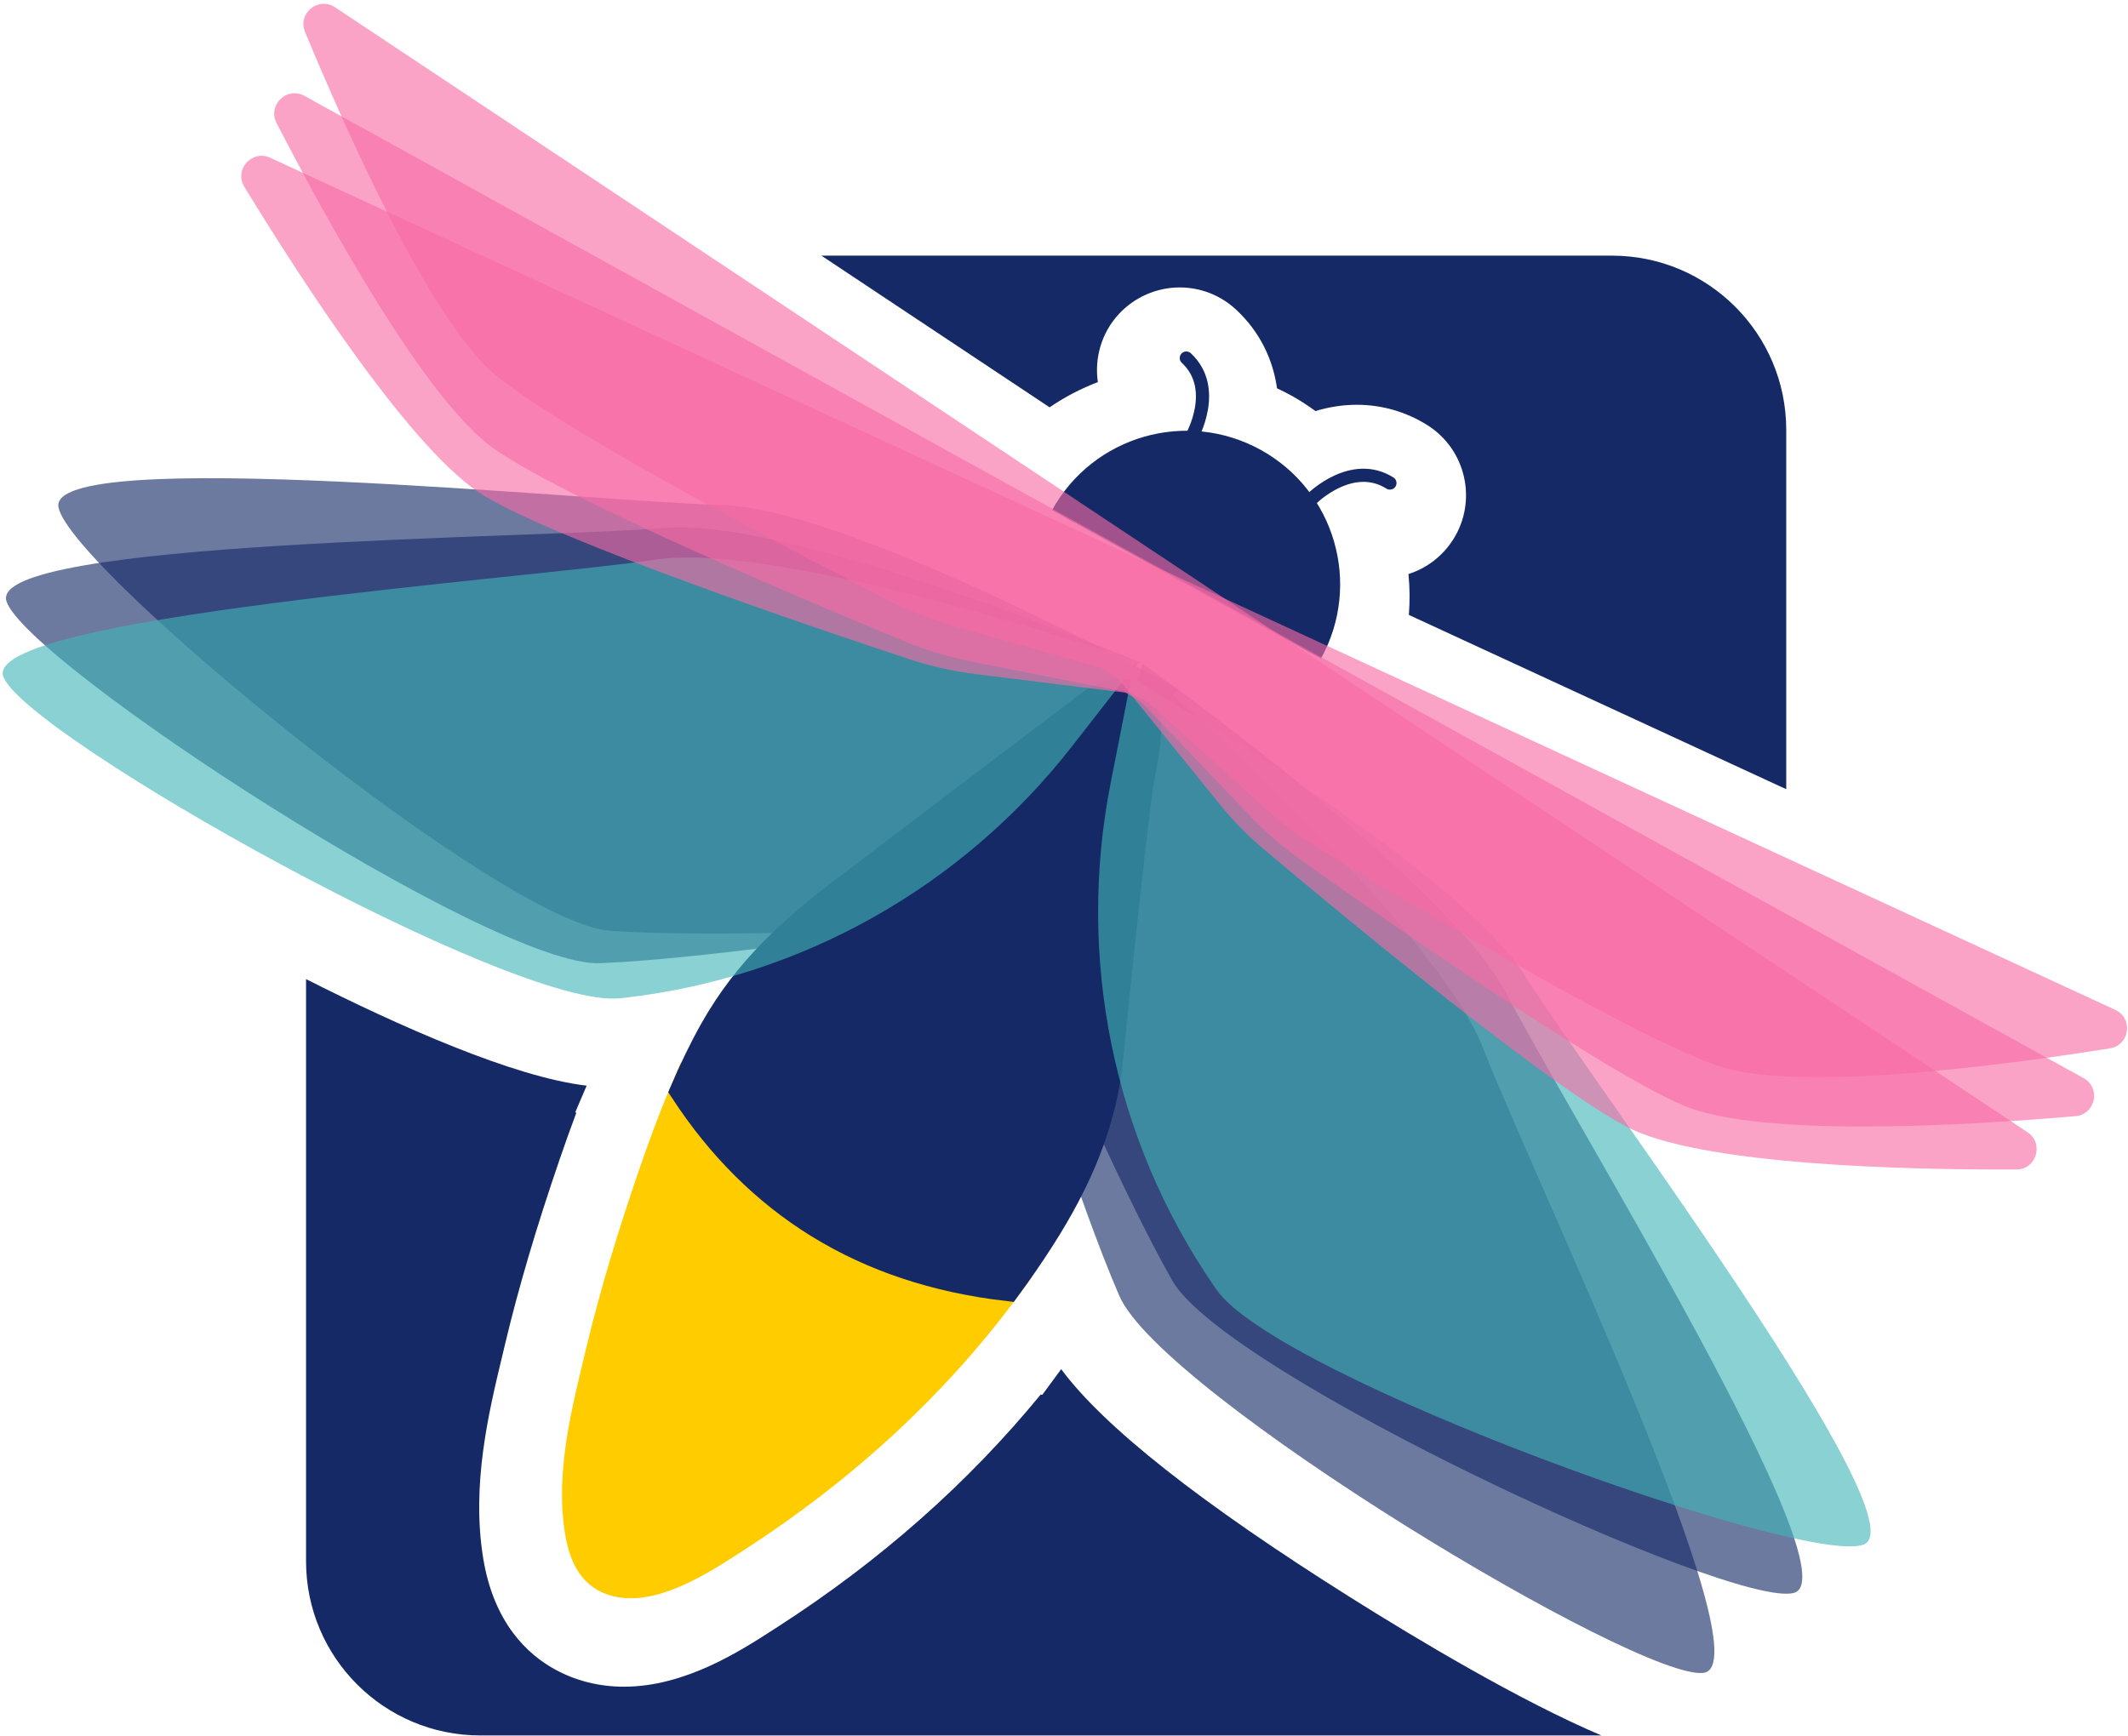
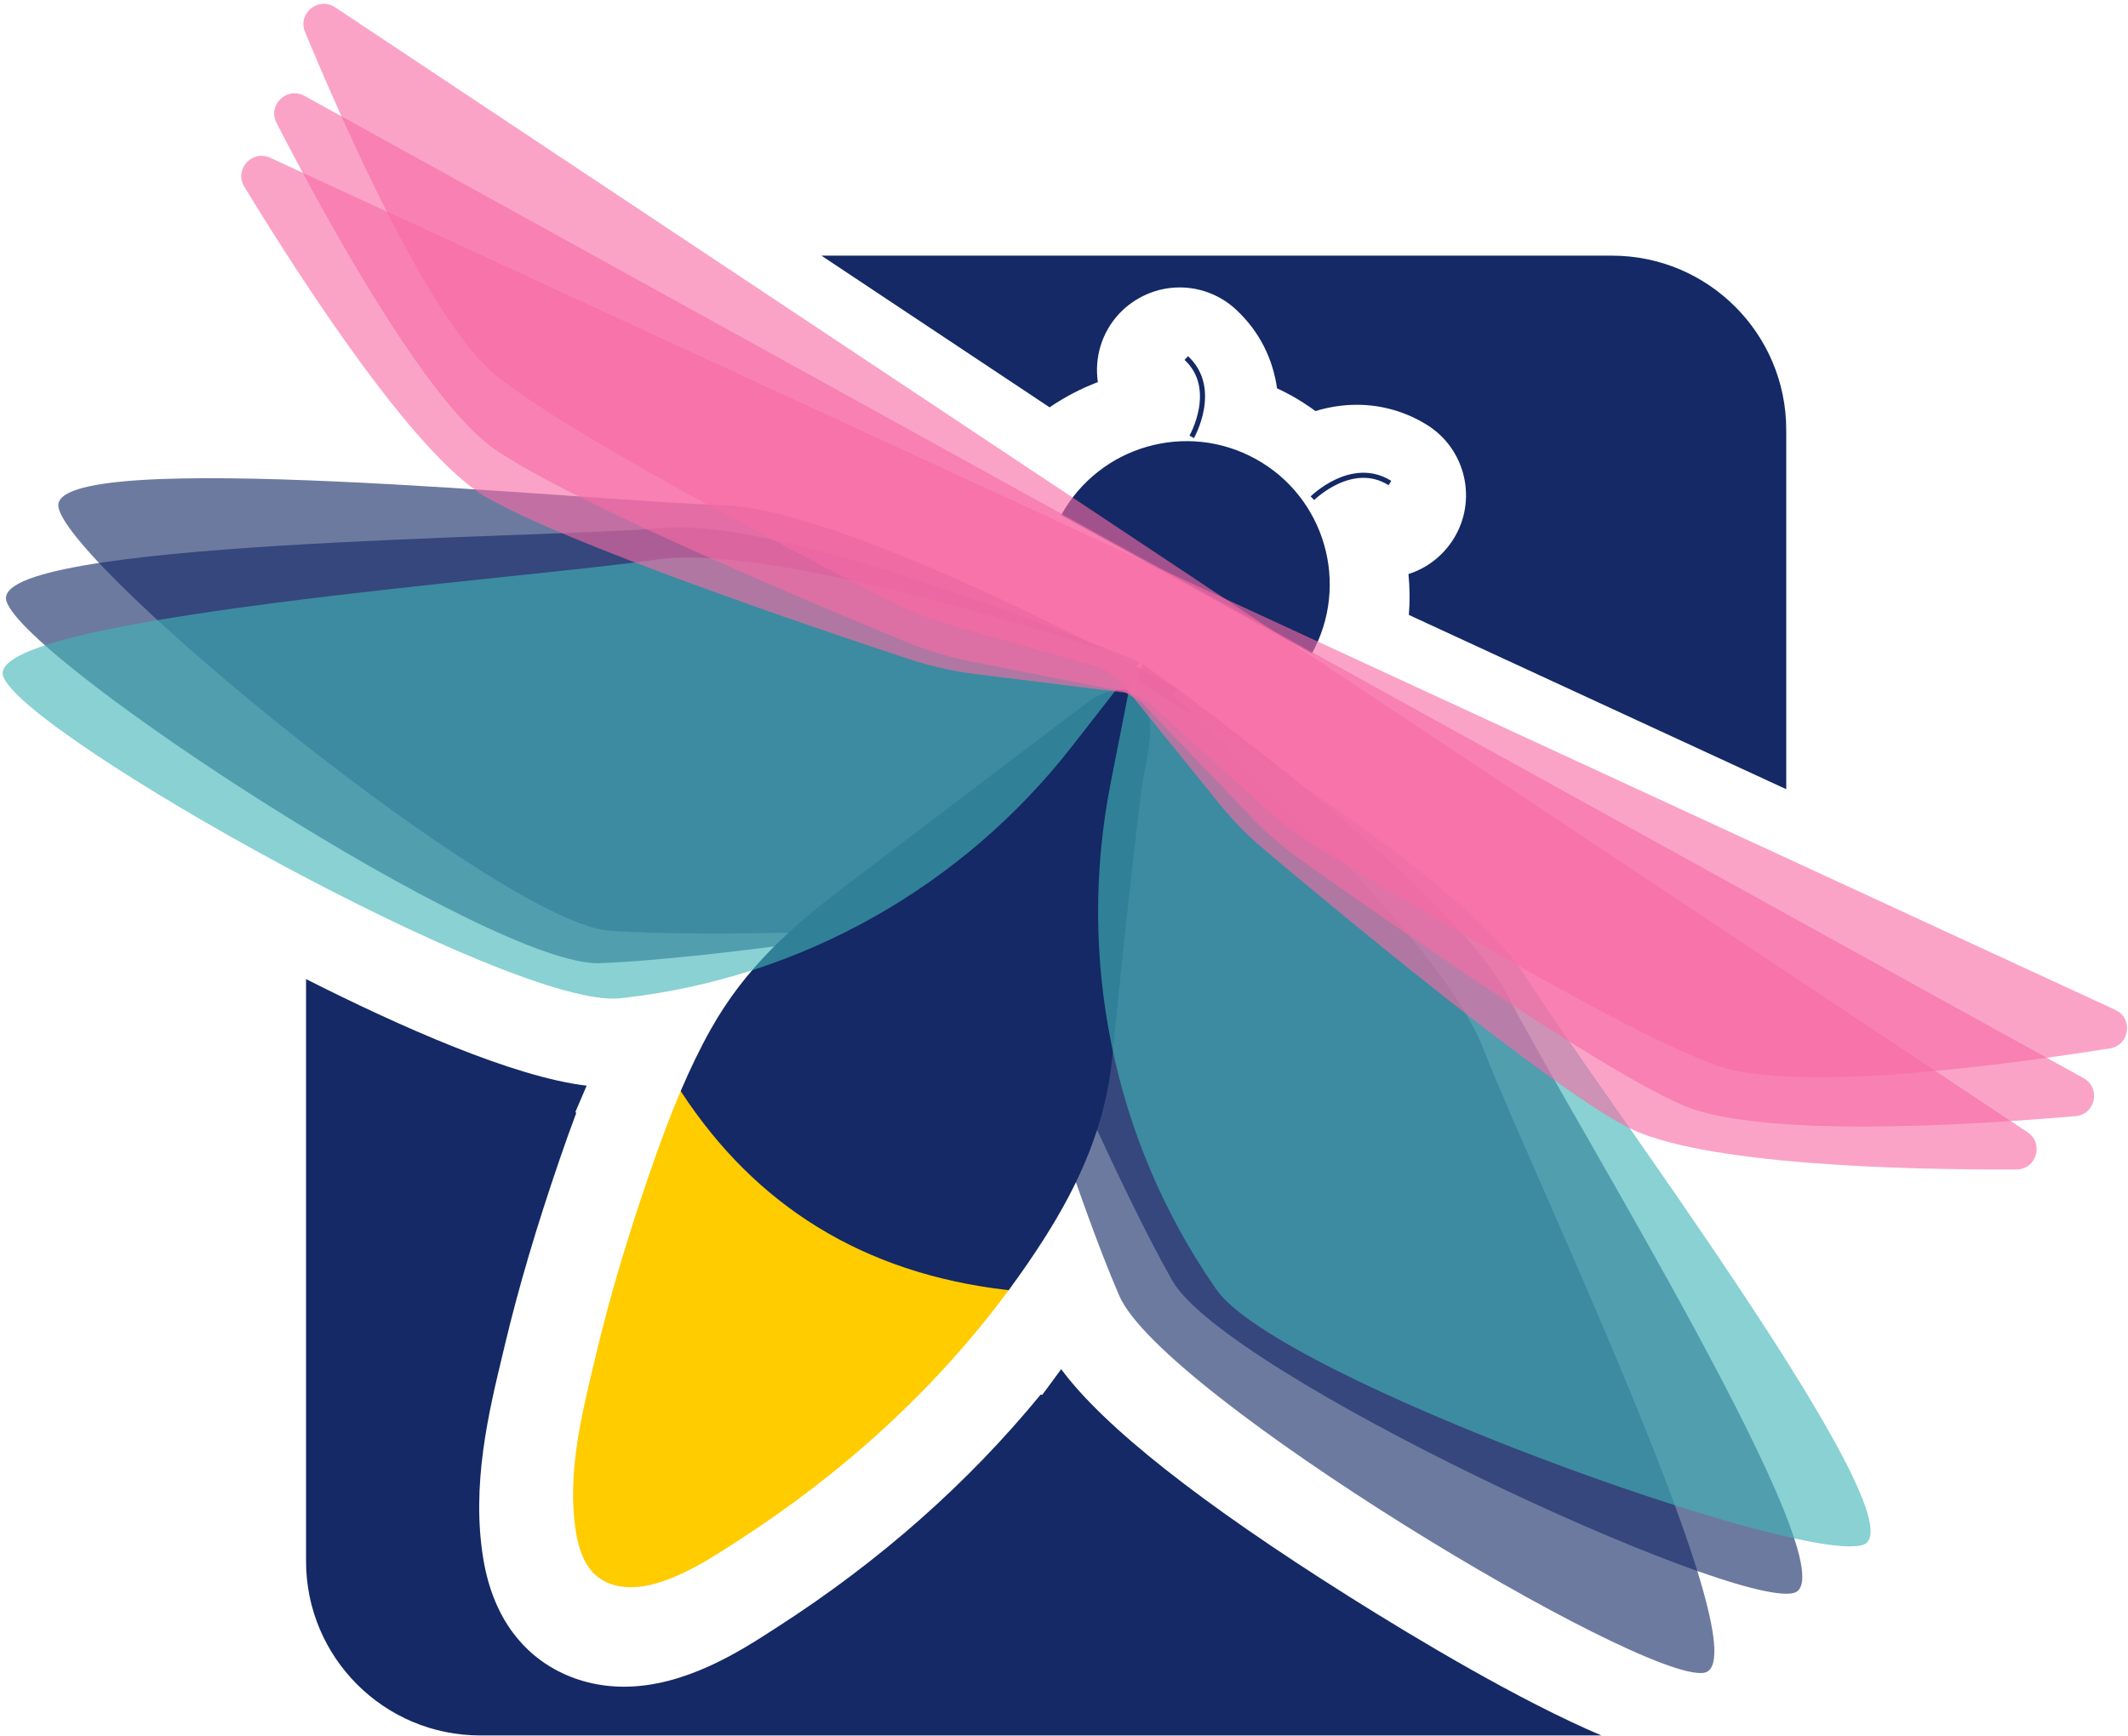
<svg xmlns="http://www.w3.org/2000/svg" width="418" height="341" viewBox="0 0 418 341" fill="none">
  <path d="M206.175 80.032C209.118 78.009 212.303 76.355 215.649 75.075C214.968 70.37 216.332 65.412 219.804 61.671C222.888 58.361 227.225 56.474 231.721 56.474C235.826 56.474 239.747 58.011 242.763 60.798C247.577 65.266 250.057 70.73 250.845 76.296C251.771 76.727 252.685 77.184 253.581 77.678C255.274 78.613 256.873 79.652 258.395 80.764C260.855 80.016 263.581 79.53 266.544 79.53C271.426 79.53 276.201 80.91 280.358 83.519C287.953 88.284 290.254 98.34 285.487 105.934C283.395 109.258 280.265 111.641 276.662 112.786C276.926 115.444 276.952 118.131 276.74 120.819L350.867 155.062V84.466C350.867 65.558 335.54 50.23 316.632 50.23H161.35L206.175 80.032Z" fill="#142965" />
  <path d="M265.264 313.857C235.853 295.356 216.804 280.313 208.447 269.009L204.741 274.048L204.412 274.01C190.137 291.418 172.829 306.719 152.802 319.618L152.006 320.13C145.498 324.343 134.589 331.401 122.587 331.401C117.659 331.401 113.061 330.242 108.917 327.954C103.684 325.059 97.017 318.95 94.928 306.252C92.552 291.817 95.964 277.612 98.706 266.199L99.221 264.044C101.861 252.975 105.352 241.154 109.887 227.918C111.054 224.513 112.135 221.493 113.183 218.7L113.03 218.467L115.237 213.31C100.839 211.631 78.283 201.558 60.117 192.374V306.745C60.117 325.653 75.445 340.98 94.353 340.98H314.566C298.603 334.203 278.386 322.111 265.264 313.857Z" fill="#142965" />
-   <path d="M134.274 214.325C131.901 219.865 129.835 225.547 127.88 231.25C123.989 242.601 120.467 254.089 117.683 265.764C114.99 277.058 111.719 289.343 113.639 301.002C114.21 304.464 115.479 308.317 118.748 310.122C126.558 314.435 138.316 306.417 144.555 302.399C165.047 289.202 183.333 272.709 197.789 253.126C197.828 253.073 197.865 253.018 197.904 252.964C169.546 249.683 148.688 236.331 134.274 214.325Z" fill="#FFCC00" stroke="#FFCC00" stroke-width="5.346" stroke-miterlimit="10" stroke-linecap="round" />
-   <path d="M225.274 141.334C224.36 135.477 220.674 134.587 214.694 137.808C198.656 149.975 182.619 162.141 166.581 174.308C155.773 182.508 146.84 190.411 140.074 202.439C137.91 206.286 136.012 210.269 134.274 214.325C148.688 236.331 169.546 249.683 197.904 252.964C200.25 249.78 202.497 246.515 204.633 243.168C211.657 232.163 216.698 220.787 217.981 207.746C219.7 190.285 221.523 172.855 223.664 155.479C224.174 151.339 225.912 145.422 225.274 141.334Z" fill="#142965" stroke="#142965" stroke-width="5.346" stroke-miterlimit="10" stroke-linecap="round" />
+   <path d="M134.274 214.325C131.901 219.865 129.835 225.547 127.88 231.25C123.989 242.601 120.467 254.089 117.683 265.764C114.99 277.058 111.719 289.343 113.639 301.002C114.21 304.464 115.479 308.317 118.748 310.122C126.558 314.435 138.316 306.417 144.555 302.399C165.047 289.202 183.333 272.709 197.789 253.126C197.828 253.073 197.865 253.018 197.904 252.964C169.546 249.683 148.688 236.331 134.274 214.325Z" fill="#FFCC00" stroke="#FFCC00" strokeWidth="5.346" stroke-miterlimit="10" strokeLinecap="round" />
+   <path d="M225.274 141.334C224.36 135.477 220.674 134.587 214.694 137.808C198.656 149.975 182.619 162.141 166.581 174.308C155.773 182.508 146.84 190.411 140.074 202.439C137.91 206.286 136.012 210.269 134.274 214.325C148.688 236.331 169.546 249.683 197.904 252.964C200.25 249.78 202.497 246.515 204.633 243.168C211.657 232.163 216.698 220.787 217.981 207.746C219.7 190.285 221.523 172.855 223.664 155.479C224.174 151.339 225.912 145.422 225.274 141.334Z" fill="#142965" stroke="#142965" strokeWidth="5.346" stroke-miterlimit="10" strokeLinecap="round" />
  <path d="M208.885 101.451C216.261 88.095 233.068 83.247 246.424 90.623C259.781 97.998 264.629 114.805 257.253 128.162" fill="#142965" />
-   <path d="M208.885 101.451C216.261 88.095 233.068 83.247 246.424 90.623C259.781 97.998 264.629 114.805 257.253 128.162" stroke="#142965" stroke-width="5.085" stroke-miterlimit="10" />
-   <path d="M257.792 97.892C257.792 97.892 265.536 90.208 273.019 94.905" stroke="#142965" stroke-width="2.588" stroke-miterlimit="10" stroke-linecap="round" />
-   <path d="M234.087 85.83C234.087 85.83 239.502 76.359 233.025 70.349" stroke="#142965" stroke-width="2.588" stroke-miterlimit="10" stroke-linecap="round" />
+   <path d="M208.885 101.451C216.261 88.095 233.068 83.247 246.424 90.623C259.781 97.998 264.629 114.805 257.253 128.162" stroke="#142965" strokeWidth="5.085" stroke-miterlimit="10" />
+   <path d="M257.792 97.892C257.792 97.892 265.536 90.208 273.019 94.905" stroke="#142965" strokeWidth="2.588" stroke-miterlimit="10" strokeLinecap="round" />
+   <path d="M234.087 85.83C234.087 85.83 239.502 76.359 233.025 70.349" stroke="#142965" strokeWidth="2.588" stroke-miterlimit="10" strokeLinecap="round" />
  <path opacity="0.62" d="M224.445 130.422C224.445 130.422 284.39 172.807 296.104 195.552C307.818 218.297 364.483 309.865 352.329 312.984C340.174 316.103 240.699 269.934 230.29 251.641C219.881 233.349 204.757 197.849 204.757 197.849L224.445 130.422Z" fill="#142965" />
  <path opacity="0.62" d="M223.845 130.092C223.845 130.092 156.167 101.638 130.668 103.728C105.17 105.818 -2.513 106.163 1.269 118.128C5.051 130.093 96.85 190.092 117.88 189.25C138.91 188.408 177.037 182.466 177.037 182.466L223.845 130.092Z" fill="#142965" />
  <path opacity="0.62" d="M227.028 133.485C227.028 133.485 282.098 182.036 291.313 205.903C300.528 229.77 347.079 326.872 334.661 328.674C322.243 330.475 228.274 273.936 219.88 254.635C211.486 235.334 200.244 198.421 200.244 198.421L227.028 133.485Z" fill="#142965" />
  <path opacity="0.62" d="M231.513 135.396C231.513 135.396 167.266 99.87 141.689 99.222C116.113 98.574 9.011 87.405 11.492 99.705C13.973 112.006 98.831 181.475 119.831 182.887C140.83 184.298 179.374 182.466 179.374 182.466L231.513 135.396Z" fill="#142965" />
  <path opacity="0.62" d="M222.225 133.18C222.225 133.18 285.738 170.003 299.449 191.603C313.16 213.204 377.828 299.306 366.003 303.505C354.179 307.705 250.955 270.665 238.944 253.383C238.756 253.113 238.567 252.839 238.376 252.561C218.619 223.747 211.423 188.138 218.161 153.858L222.225 133.18Z" fill="#41B4B8" />
  <path opacity="0.62" d="M223.551 129.996C223.551 129.996 154.116 106.151 128.815 109.949C103.514 113.746 -3.902 121.321 0.674 133.005C5.251 144.689 100.871 198.389 121.797 196.136C122.124 196.101 122.455 196.064 122.79 196.026C157.502 192.069 189.116 174.17 210.595 146.617L223.551 129.996Z" fill="#41B4B8" />
  <path opacity="0.62" d="M224.098 137.862L245.831 160.622C248.681 163.607 251.794 166.304 255.156 168.696C270.078 179.315 313.674 209.914 330.616 217.175C345.649 223.617 386.658 221.117 407.703 219.297C411.632 218.957 412.721 213.73 409.268 211.823L267.469 133.517L201.608 97.146L59.809 18.84C56.357 16.933 52.512 20.64 54.318 24.146C63.986 42.926 83.712 78.967 97.171 88.259C112.13 98.586 160.104 118.763 177.671 126.008C181.937 127.767 186.362 129.106 190.889 130.001L220.792 135.916" fill="#F76AA4" />
  <path opacity="0.62" d="M225.489 137.926L248.799 159.069C251.855 161.841 255.154 164.307 258.679 166.452C274.325 175.973 320.004 203.365 337.423 209.392C352.879 214.739 393.604 209.302 414.463 205.977C418.358 205.357 419.069 200.064 415.489 198.41L268.437 130.48L200.136 98.929L53.084 30.999C49.503 29.345 45.934 33.318 47.987 36.686C58.978 54.724 81.239 89.256 95.33 97.558C110.991 106.785 160.289 123.468 178.331 129.434C182.712 130.882 187.221 131.9 191.801 132.469L222.052 136.223" fill="#F76AA4" />
  <path opacity="0.62" d="M219.787 133.546L239.578 158.014C242.173 161.222 245.055 164.166 248.209 166.826C262.209 178.634 303.146 212.709 319.434 221.336C333.887 228.991 374.964 229.866 396.087 229.78C400.031 229.764 401.545 224.643 398.261 222.459L263.369 132.776L200.716 91.122L65.825 1.439C62.54 -0.745 58.404 2.633 59.916 6.276C68.01 25.787 84.71 63.325 97.362 73.691C111.422 85.21 157.578 109.258 174.49 117.921C178.598 120.024 182.897 121.722 187.335 122.986L216.652 131.336" fill="#F76AA4" />
</svg>
